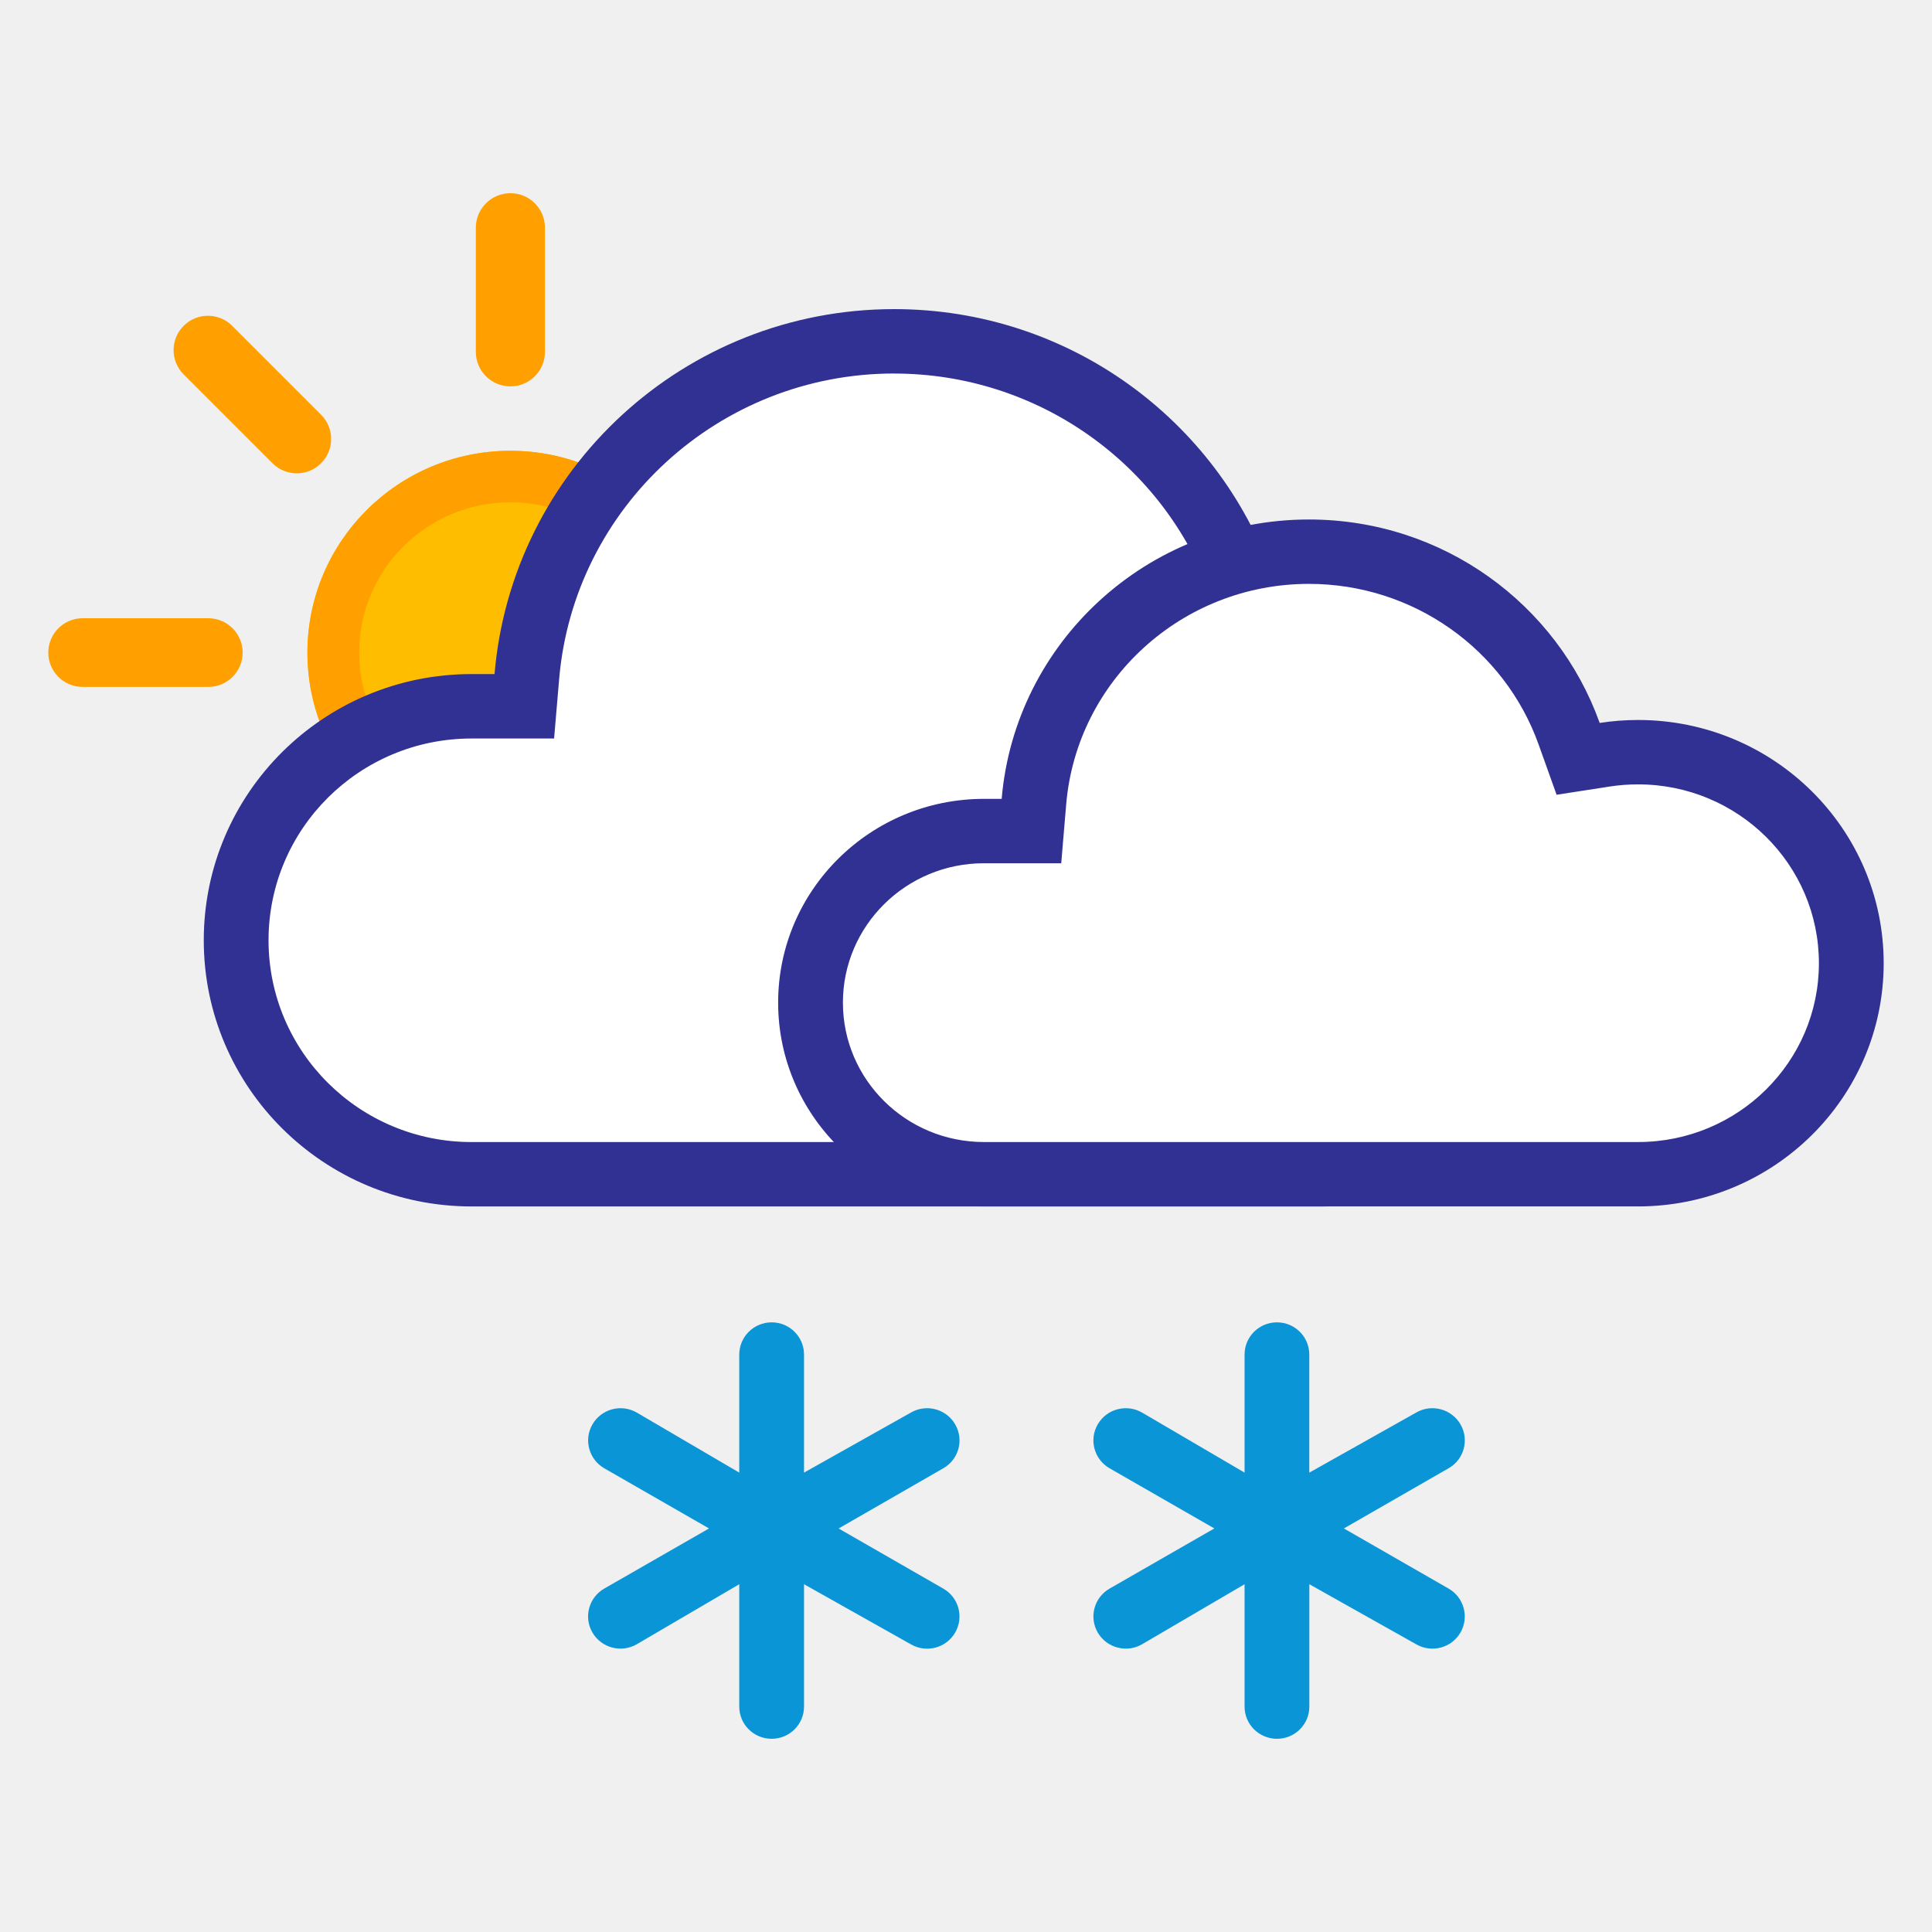
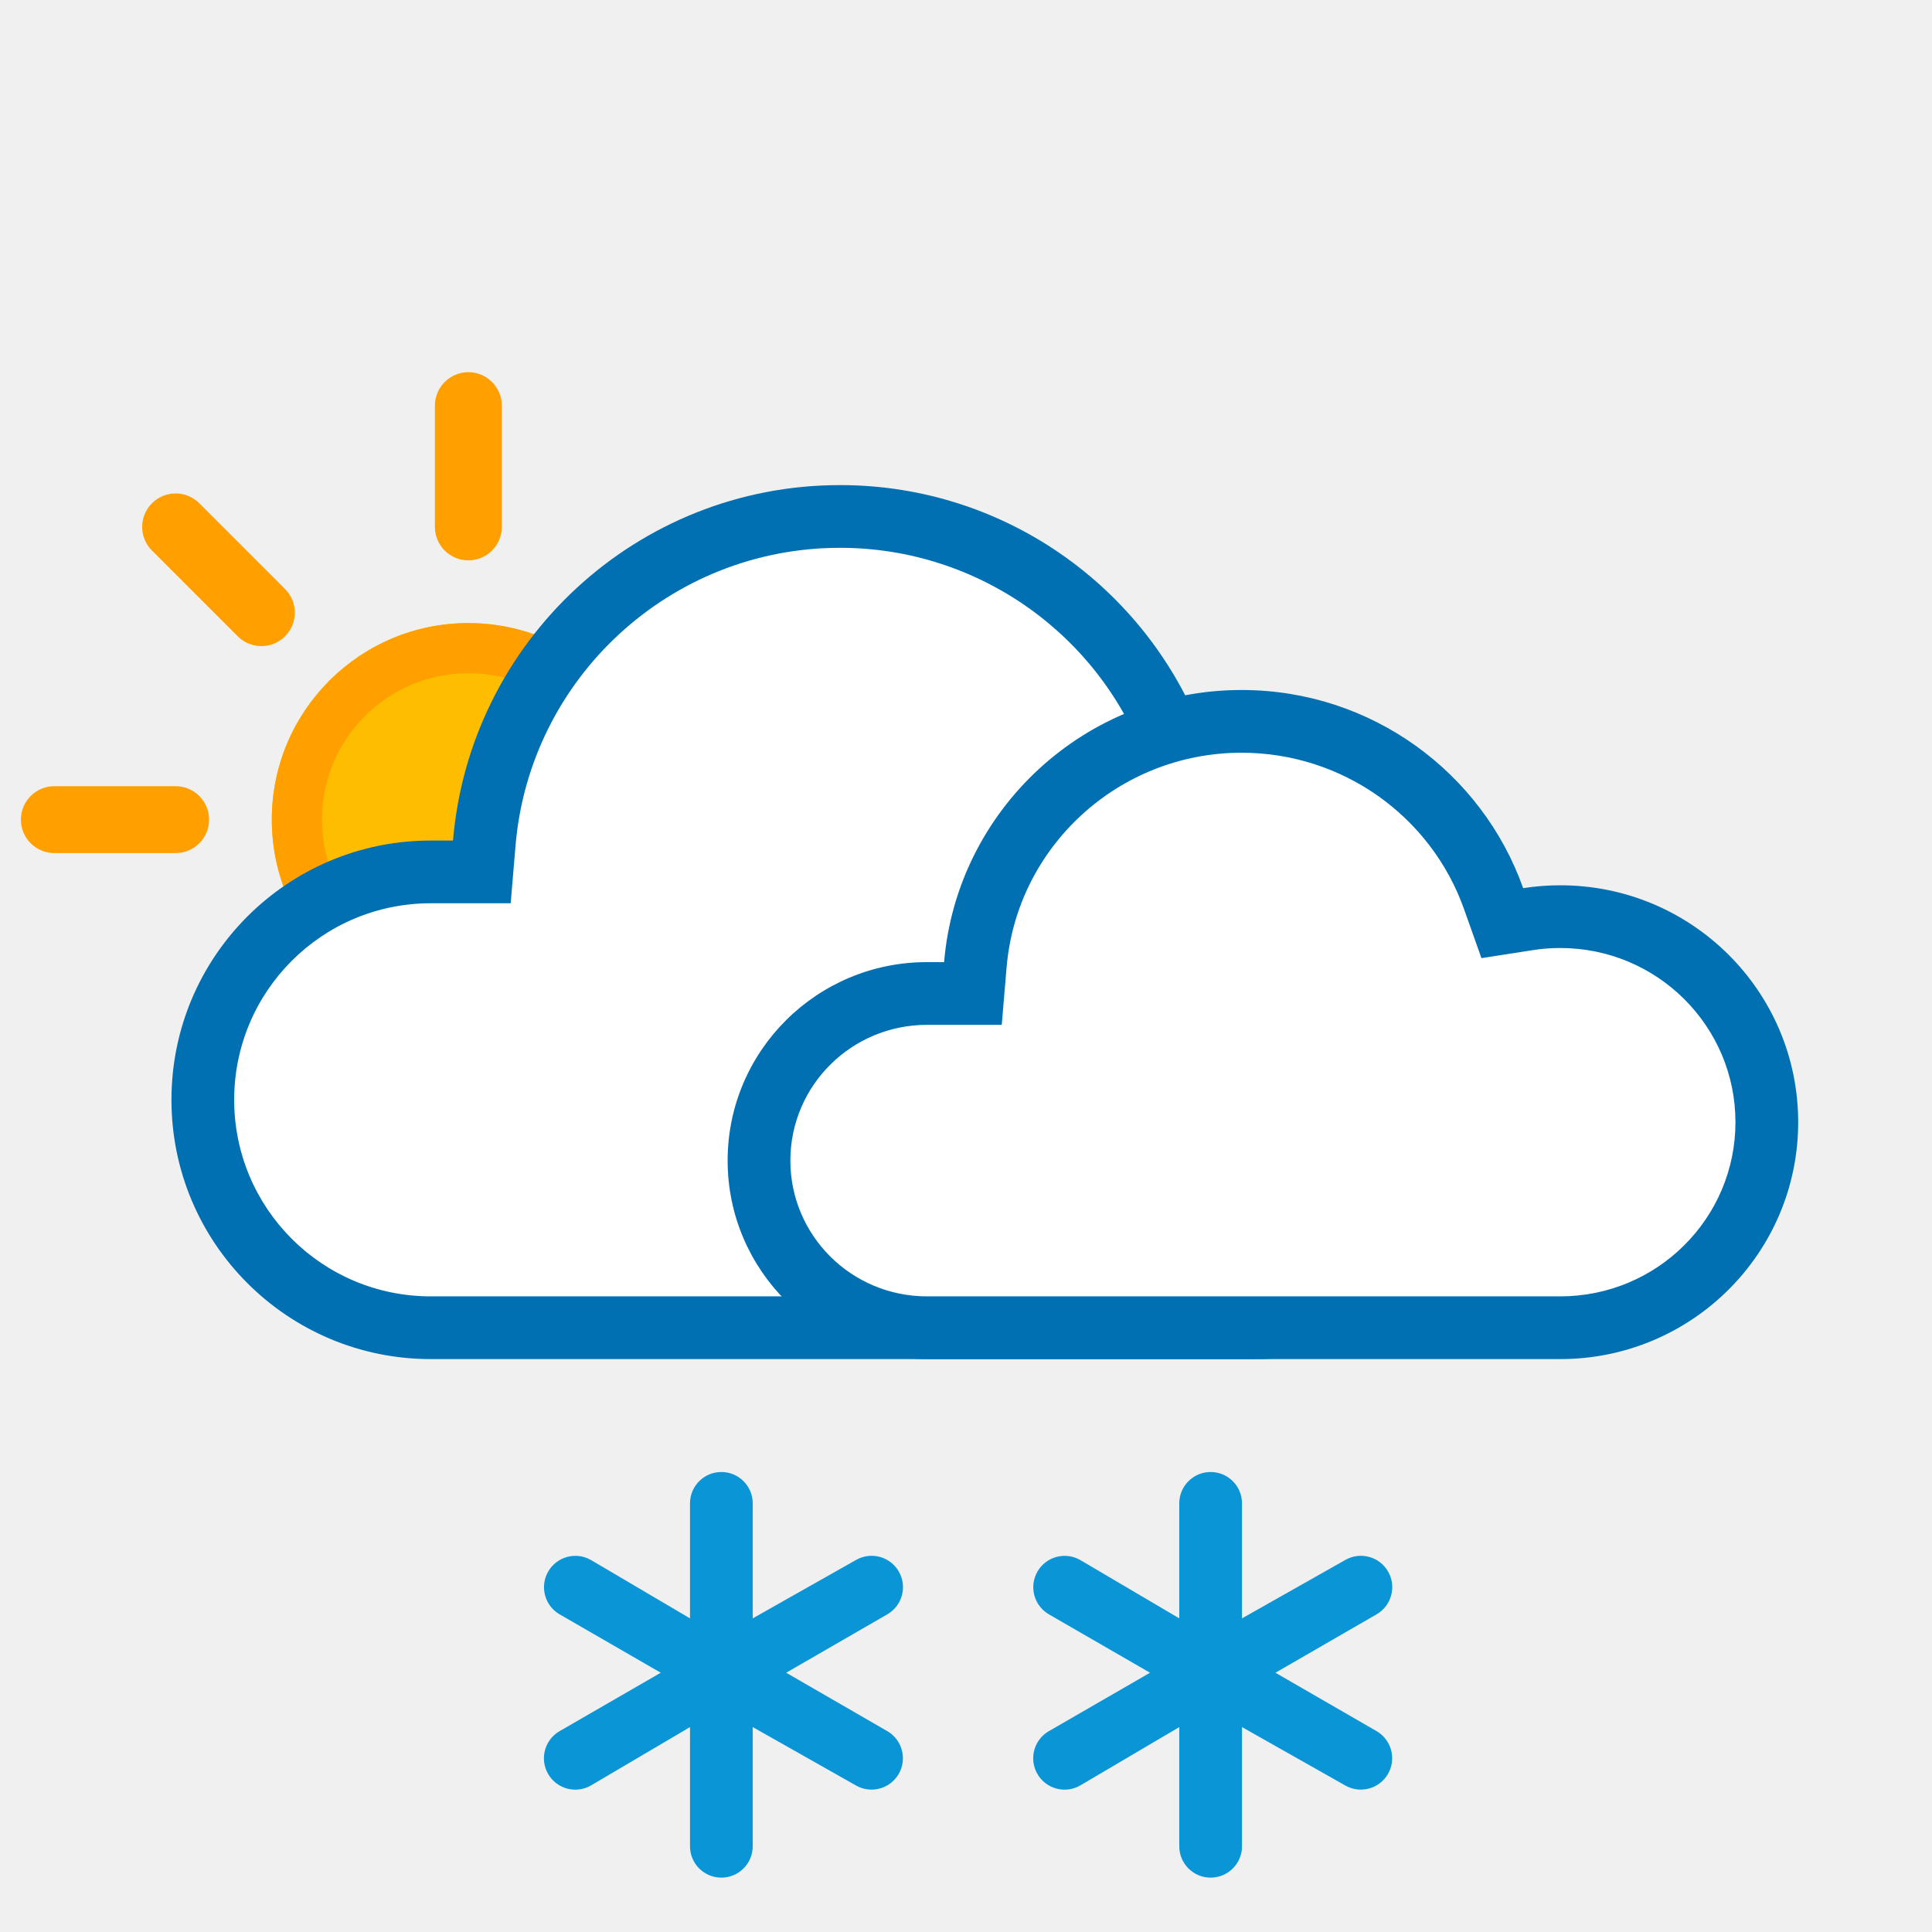
- <svg xmlns="http://www.w3.org/2000/svg" width="40" height="40" viewBox="0 0 40 40">
+ <svg xmlns="http://www.w3.org/2000/svg" width="512" height="512" viewBox="25 25 462 462">
  <g fill="none" fill-rule="evenodd">
-     <g fill-rule="nonzero">
-       <g>
-         <g>
-           <path fill="#FFBD00" d="M9.567 13.689c-2.32 0-4.202-1.87-4.202-4.178 0-2.307 1.881-4.178 4.202-4.178 2.321 0 4.202 1.87 4.202 4.178 0 2.307-1.881 4.178-4.202 4.178z" transform="translate(1, 4)" />
-           <path fill="#FFA000" d="M9.567 12.622c1.728 0 3.13-1.393 3.13-3.11 0-1.72-1.402-3.112-3.13-3.112s-3.13 1.393-3.13 3.111c0 1.718 1.402 3.111 3.13 3.111zm0 1.067c-2.32 0-4.202-1.87-4.202-4.178 0-2.307 1.881-4.178 4.202-4.178 2.321 0 4.202 1.87 4.202 4.178 0 2.307-1.881 4.178-4.202 4.178z" transform="translate(1, 4)" />
-           <g fill="#FFA000" transform="translate(1, 4) translate(0, 8.8)">
-             <rect width="4.024" height="1.422" rx=".711" />
-             <rect width="4.024" height="1.422" x="15.111" rx=".711" />
-           </g>
-           <g fill="#FFA000" transform="translate(1, 4) translate(9.567059, 9.511111) rotate(45) translate(-9.567059, -9.511111) translate(0, 8.8)">
-             <rect width="4.024" height="1.422" rx=".711" />
-             <rect width="4.024" height="1.422" x="15.111" rx=".711" />
-           </g>
-           <g fill="#FFA000" transform="translate(1, 4) translate(8.851765, 0)">
-             <rect width="1.431" height="4" rx=".715" />
-             <rect width="1.431" height="4" y="15.111" rx=".715" />
-           </g>
-         </g>
-         <g>
-           <g>
-             <path fill="#FFF" d="M14.294.444c-4.09 0-7.488 3.122-7.828 7.149L6.43 8h-.887C2.728 8 .447 10.268.447 13.067c0 2.798 2.282 5.066 5.097 5.066h17.614c3.407 0 6.17-2.746 6.17-6.133s-2.763-6.133-6.17-6.133c-.325 0-.647.025-.964.074l-.367.057-.123-.348C20.603 2.555 17.65.444 14.294.444z" transform="translate(1, 4) translate(3.218824, 2.4)" />
-             <path fill="#303193" d="M14.294 1.333c-3.625 0-6.636 2.767-6.937 6.334L7.253 8.89H5.544c-2.322 0-4.203 1.87-4.203 4.178 0 2.307 1.881 4.177 4.203 4.177h17.614c2.913 0 5.275-2.348 5.275-5.244s-2.362-5.244-5.275-5.244c-.279 0-.555.02-.825.063l-1.101.172-.371-1.045c-.976-2.742-3.592-4.613-6.567-4.613zm0-1.333c3.615 0 6.69 2.296 7.831 5.502.337-.053.681-.08 1.033-.08 3.654 0 6.616 2.945 6.616 6.578 0 3.633-2.962 6.578-6.616 6.578H5.544C2.482 18.578 0 16.11 0 13.067s2.481-5.511 5.544-5.511h.476C6.378 3.324 9.946 0 14.294 0z" transform="translate(1, 4) translate(3.218824, 2.4)" />
-           </g>
-           <g>
-             <path fill="#FFF" d="M10.95.324c-3.14 0-5.746 2.4-6.007 5.498l-.026.313h-.681c-2.16 0-3.91 1.744-3.91 3.897 0 2.152 1.75 3.897 3.91 3.897h13.513c2.614 0 4.733-2.112 4.733-4.718 0-2.605-2.119-4.717-4.733-4.717-.25 0-.496.02-.739.057l-.282.044-.094-.267c-.845-2.38-3.11-4.004-5.685-4.004z" transform="translate(1, 4) translate(3.218824, 2.4) translate(11.89176, 4.355556)" />
-             <path fill="#303193" d="M10.989 1.333c-2.627 0-4.807 1.995-5.025 4.563l-.103 1.221h-1.6c-1.614 0-2.92 1.294-2.92 2.886 0 1.593 1.306 2.886 2.92 2.886h13.542c2.07 0 3.745-1.659 3.745-3.702 0-2.044-1.675-3.703-3.745-3.703-.199 0-.395.015-.587.045l-1.099.17-.372-1.04c-.706-1.976-2.6-3.326-4.756-3.326zm0-1.333c2.78 0 5.143 1.758 6.02 4.212.259-.04.524-.061.794-.061 2.81 0 5.086 2.255 5.086 5.036 0 2.78-2.277 5.035-5.086 5.035H4.262C1.908 14.222 0 12.334 0 10.003c0-2.33 1.908-4.219 4.262-4.219h.366C4.903 2.544 7.646 0 10.989 0z" transform="translate(1, 4) translate(3.218824, 2.4) translate(11.89176, 4.355556)" />
-           </g>
-         </g>
-         <g fill="#0A95D7">
-           <path d="M4.47 3.111l2.214-1.244c.32-.184.73-.075.915.244.186.32.076.727-.245.91L5.186 4.268l2.168 1.245c.32.184.43.591.245.91-.185.32-.595.428-.915.244L4.47 5.422v2.534c0 .368-.3.666-.671.666-.37 0-.67-.298-.67-.666V5.422L1.005 6.666c-.32.184-.73.075-.916-.244-.185-.319-.075-.726.245-.91l2.169-1.245L.335 3.022c-.32-.184-.43-.592-.245-.91.185-.32.595-.429.916-.245l2.123 1.244V.667C3.13.298 3.43 0 3.8 0c.37 0 .67.298.67.667V3.11zM14.932 3.111l2.213-1.244c.32-.184.73-.075.916.244.185.32.075.727-.246.91l-2.168 1.246 2.168 1.245c.32.184.43.591.246.91-.185.32-.596.428-.916.244l-2.213-1.244v2.534c0 .368-.3.666-.67.666-.371 0-.671-.298-.671-.666V5.422l-2.124 1.244c-.32.184-.73.075-.916-.244-.185-.319-.075-.726.246-.91l2.168-1.245-2.168-1.245c-.321-.184-.431-.592-.246-.91.185-.32.595-.429.916-.245l2.124 1.244V.667c0-.369.3-.667.67-.667.37 0 .67.298.67.667V3.11z" transform="translate(1, 4) translate(11.17647, 23.37778)" />
-         </g>
-       </g>
+     <path d="M137 268c-25.957 0-47-21.043-47-47s21.043-47 47-47 47 21.043 47 47-21.043 47-47 47z" fill="#FFBD00" fill-rule="nonzero" />
+     <path d="M137 256c19.33 0 35-15.67 35-35s-15.67-35-35-35-35 15.67-35 35 15.67 35 35 35zm0 12c-25.957 0-47-21.043-47-47s21.043-47 47-47 47 21.043 47 47-21.043 47-47 47z" fill="#FFA000" fill-rule="nonzero" />
+     <g transform="translate(30 213)" fill="#FFA000">
+       <rect width="45" height="16" rx="8" />
+       <rect x="169" width="45" height="16" rx="8" />
    </g>
+     <g transform="rotate(45 -135.114 150.713)" fill="#FFA000">
+       <rect width="45" height="16" rx="8" />
+       <rect x="169" width="45" height="16" rx="8" />
+     </g>
+     <g transform="translate(129 114)" fill="#FFA000">
+       <rect width="16" height="45" rx="8" />
+       <rect y="170" width="16" height="45" rx="8" />
+     </g>
+     <path d="M225.87 146c-45.752 0-83.754 35.117-87.558 80.418l-.385 4.582h-9.924C96.516 231 71 256.517 71 288c0 31.485 25.518 57 57.003 57H325c38.108 0 69-30.892 69-69 0-38.108-30.892-69-69-69-3.636 0-7.234.28-10.775.836l-4.103.643-1.385-3.916C296.425 169.747 263.407 146 225.871 146z" fill="#FFF" />
+     <path d="M225.87 156c-40.542 0-74.223 31.123-77.593 71.255L147.122 241h-19.119C102.039 241 81 262.04 81 288c0 25.962 21.04 47 47.003 47H325c32.585 0 59-26.415 59-59s-26.415-59-59-59c-3.117 0-6.198.24-9.226.715l-12.31 1.93-4.155-11.748C288.4 177.046 259.137 156 225.871 156zm0-15c40.431 0 74.827 25.83 87.581 61.896A74.52 74.52 0 0 1 325 202c40.87 0 74 33.13 74 74s-33.13 74-74 74H128.003C93.76 350 66 322.25 66 288c0-34.242 27.751-62 62.003-62h5.326c3.998-47.608 43.907-85 92.542-85z" fill="#0070B3" fill-rule="nonzero" />
+     <path d="M321.459 193.644c-35.1 0-64.256 27.009-67.174 61.85l-.295 3.525h-7.614c-24.157 0-43.732 19.625-43.732 43.84 0 24.215 19.577 43.839 43.732 43.839h151.133c29.236 0 52.936-23.76 52.936-53.07 0-29.308-23.7-53.068-52.936-53.068-2.79 0-5.55.216-8.266.643l-3.148.494-1.062-3.011c-9.446-26.778-34.777-45.042-63.574-45.042z" fill="#FFF" />
+     <path d="M321.904 205c-29.377 0-53.76 22.437-56.196 51.332l-1.16 13.74h-17.882c-18.06 0-32.666 14.546-32.666 32.464C214 320.455 228.609 335 246.666 335h151.445C421.26 335 440 316.338 440 293.35c0-22.99-18.74-41.651-41.889-41.651-2.22 0-4.412.17-6.565.506l-12.287 1.917-4.161-11.718C367.205 220.178 346.012 205 321.904 205zm0-15c31.081 0 57.524 19.774 67.329 47.384a57.552 57.552 0 0 1 8.878-.685c31.419 0 56.889 25.363 56.889 56.65C455 324.637 429.53 350 398.111 350H246.666C220.341 350 199 328.755 199 302.536c0-26.214 21.334-47.464 47.666-47.464h4.095C253.834 218.626 284.514 190 321.904 190z" fill="#0070B3" fill-rule="nonzero" />
+     <path d="M205 412l24.75-13.994a7.5 7.5 0 0 1 7.499 12.99l-24.252 14.005 24.252 14.005a7.5 7.5 0 0 1-7.498 12.99L205 438v28.5a7.5 7.5 0 0 1-15 0V438l-23.75 13.996a7.5 7.5 0 0 1-7.499-12.99l24.252-14.005-24.252-14.005a7.5 7.5 0 0 1 7.498-12.99L190 412v-27.5a7.5 7.5 0 0 1 15 0V412zm117 0l24.75-13.994a7.5 7.5 0 0 1 7.499 12.99l-24.252 14.005 24.252 14.005a7.5 7.5 0 0 1-7.498 12.99L322 438v28.5a7.5 7.5 0 1 1-15 0V438l-23.75 13.996a7.5 7.5 0 0 1-7.499-12.99l24.252-14.005-24.252-14.005a7.5 7.5 0 0 1 7.498-12.99L307 412v-27.5a7.5 7.5 0 1 1 15 0V412z" fill="#0A95D7" fill-rule="nonzero" />
  </g>
</svg>
